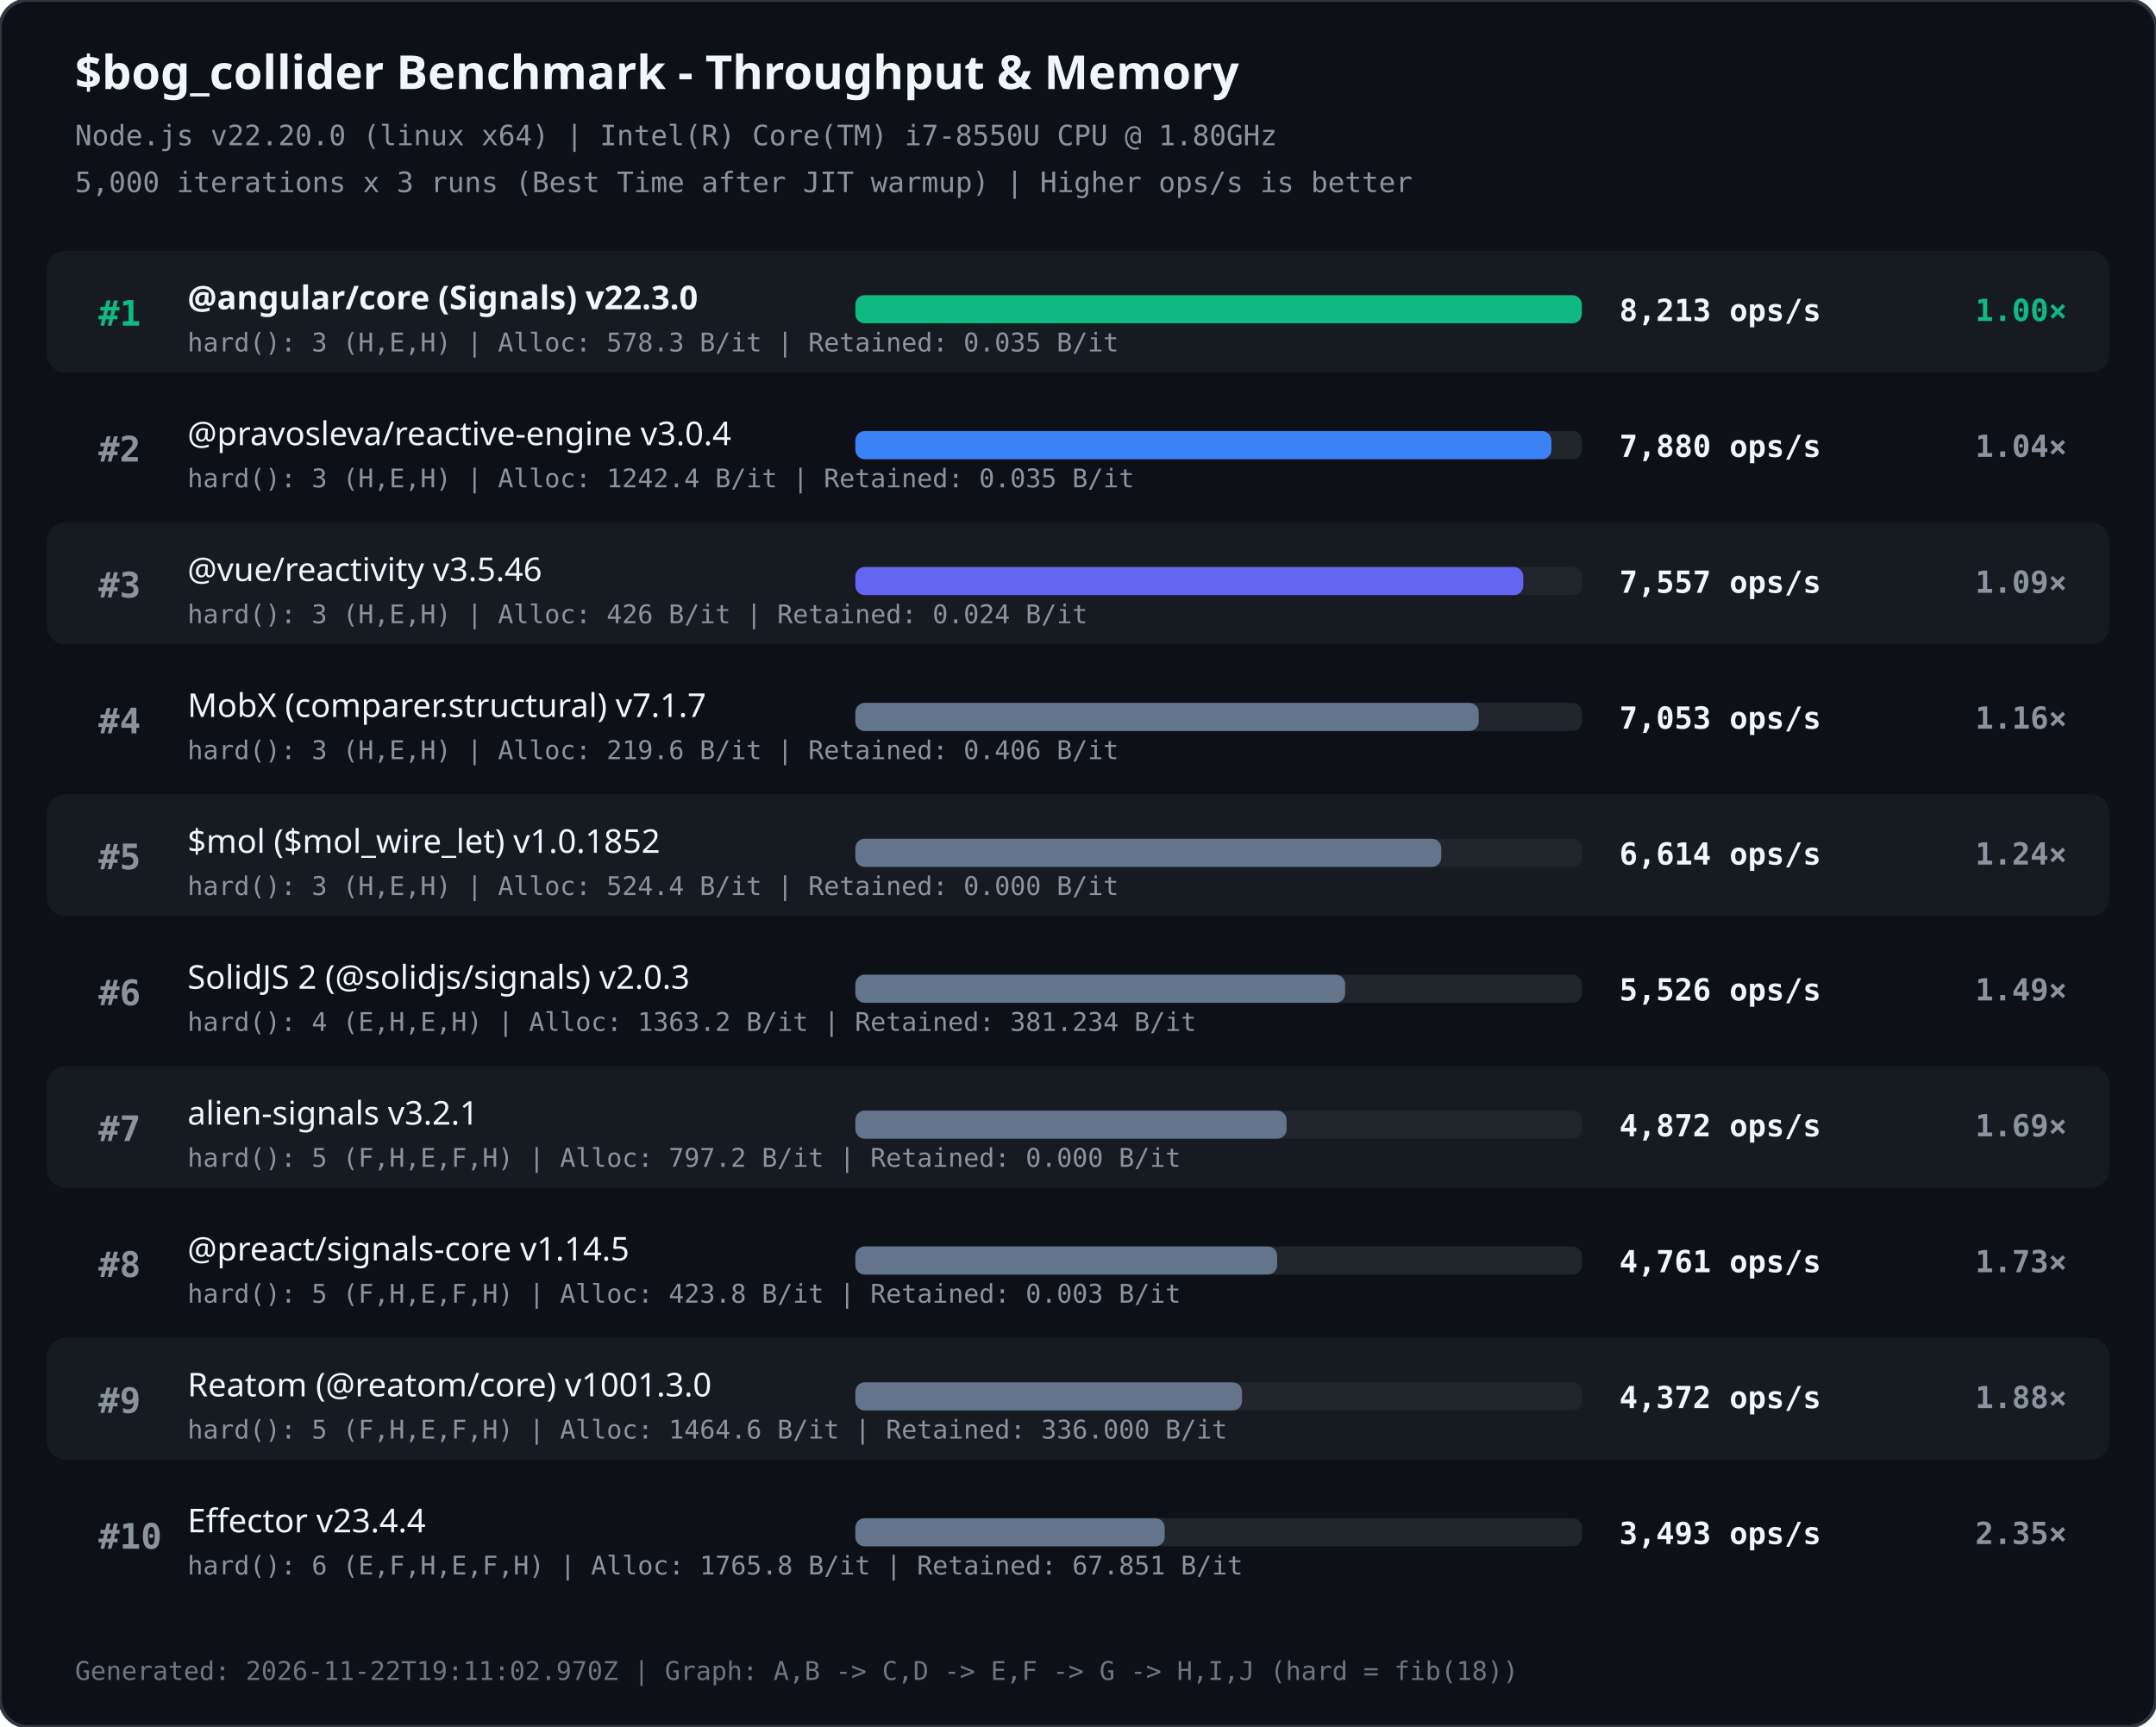
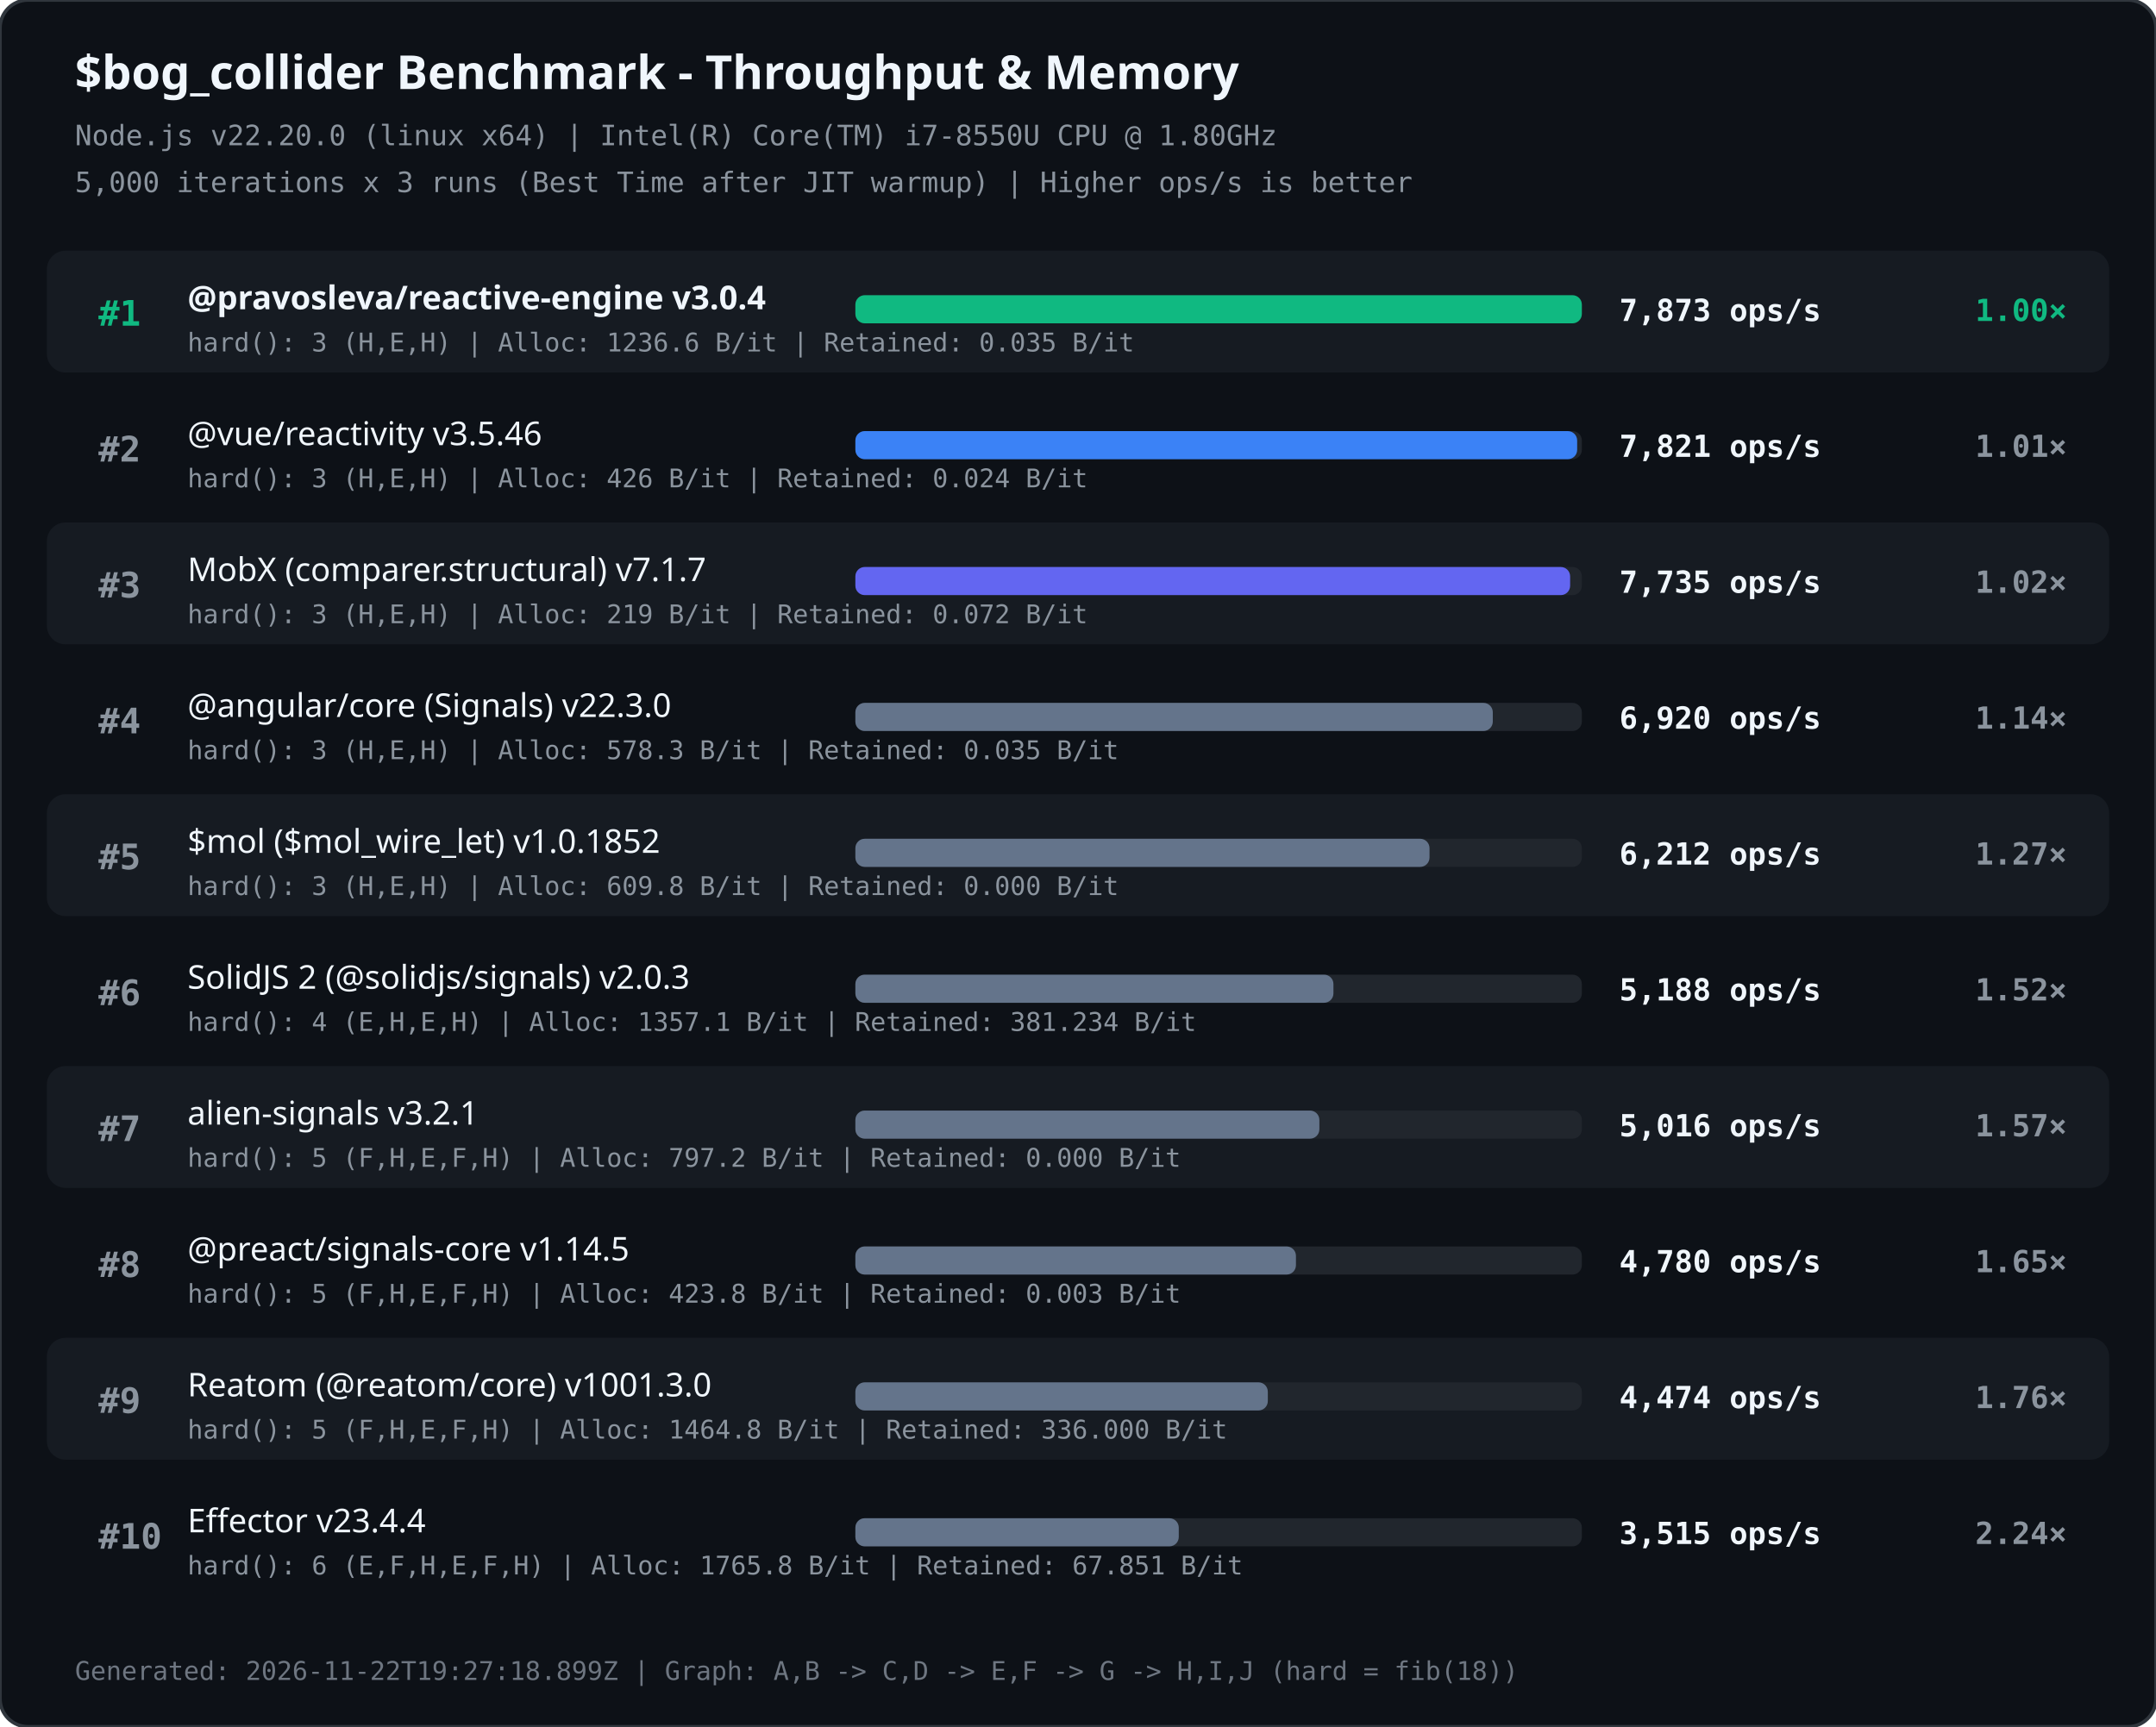
<svg xmlns="http://www.w3.org/2000/svg" width="920" height="737" viewBox="0 0 920 737">
  <rect width="920" height="737" rx="12" fill="#0d1117" stroke="#30363d" stroke-width="1.5" />
  <text x="32" y="38" fill="#f0f6fc" font-family="sans-serif" font-size="20" font-weight="700">$bog_collider Benchmark - Throughput &amp; Memory</text>
  <text x="32" y="62" fill="#8b949e" font-family="monospace" font-size="12">Node.js v22.20.0 (linux x64) | Intel(R) Core(TM) i7-8550U CPU @ 1.80GHz</text>
  <text x="32" y="82" fill="#8b949e" font-family="monospace" font-size="12">5,000 iterations x 3 runs (Best Time after JIT warmup) | Higher ops/s is better</text>
  <g transform="translate(0, 105)">
    <rect x="20" y="2" width="880" height="52" rx="8" fill="#161b22" />
    <text x="42" y="34" fill="#10b981" font-family="monospace" font-size="15" font-weight="700">#1</text>
-     <text x="80" y="27" fill="#f0f6fc" font-family="sans-serif" font-size="14" font-weight="700">@angular/core (Signals) v22.3.0</text>
-     <text x="80" y="45" fill="#8b949e" font-family="monospace" font-size="11">hard(): 3 (H,E,H) | Alloc: 578.3 B/it | Retained: 0.035 B/it</text>
+     <text x="80" y="27" fill="#f0f6fc" font-family="sans-serif" font-size="14" font-weight="700">@pravosleva/reactive-engine v3.0.4</text>
+     <text x="80" y="45" fill="#8b949e" font-family="monospace" font-size="11">hard(): 3 (H,E,H) | Alloc: 1236.6 B/it | Retained: 0.035 B/it</text>
    <rect x="365" y="21" width="310" height="12" rx="4" fill="#21262d" />
    <rect x="365" y="21" width="310" height="12" rx="4" fill="#10b981" />
-     <text x="691" y="32" fill="#f0f6fc" font-family="monospace" font-size="13" font-weight="700">8,213 ops/s</text>
+     <text x="691" y="32" fill="#f0f6fc" font-family="monospace" font-size="13" font-weight="700">7,873 ops/s</text>
    <text x="882" y="32" text-anchor="end" fill="#10b981" font-family="monospace" font-size="13" font-weight="700">1.00×</text>
  </g>
  <g transform="translate(0, 163)">
    <rect x="20" y="2" width="880" height="52" rx="8" fill="#0d1117" />
    <text x="42" y="34" fill="#8b949e" font-family="monospace" font-size="15" font-weight="700">#2</text>
-     <text x="80" y="27" fill="#f0f6fc" font-family="sans-serif" font-size="14" font-weight="500">@pravosleva/reactive-engine v3.0.4</text>
-     <text x="80" y="45" fill="#8b949e" font-family="monospace" font-size="11">hard(): 3 (H,E,H) | Alloc: 1242.4 B/it | Retained: 0.035 B/it</text>
+     <text x="80" y="27" fill="#f0f6fc" font-family="sans-serif" font-size="14" font-weight="500">@vue/reactivity v3.5.46</text>
+     <text x="80" y="45" fill="#8b949e" font-family="monospace" font-size="11">hard(): 3 (H,E,H) | Alloc: 426 B/it | Retained: 0.024 B/it</text>
    <rect x="365" y="21" width="310" height="12" rx="4" fill="#21262d" />
-     <rect x="365" y="21" width="297" height="12" rx="4" fill="#3b82f6" />
-     <text x="691" y="32" fill="#f0f6fc" font-family="monospace" font-size="13" font-weight="700">7,880 ops/s</text>
-     <text x="882" y="32" text-anchor="end" fill="#8b949e" font-family="monospace" font-size="13" font-weight="700">1.04×</text>
+     <rect x="365" y="21" width="308" height="12" rx="4" fill="#3b82f6" />
+     <text x="691" y="32" fill="#f0f6fc" font-family="monospace" font-size="13" font-weight="700">7,821 ops/s</text>
+     <text x="882" y="32" text-anchor="end" fill="#8b949e" font-family="monospace" font-size="13" font-weight="700">1.01×</text>
  </g>
  <g transform="translate(0, 221)">
    <rect x="20" y="2" width="880" height="52" rx="8" fill="#161b22" />
    <text x="42" y="34" fill="#8b949e" font-family="monospace" font-size="15" font-weight="700">#3</text>
-     <text x="80" y="27" fill="#f0f6fc" font-family="sans-serif" font-size="14" font-weight="500">@vue/reactivity v3.5.46</text>
-     <text x="80" y="45" fill="#8b949e" font-family="monospace" font-size="11">hard(): 3 (H,E,H) | Alloc: 426 B/it | Retained: 0.024 B/it</text>
+     <text x="80" y="27" fill="#f0f6fc" font-family="sans-serif" font-size="14" font-weight="500">MobX (comparer.structural) v7.1.7</text>
+     <text x="80" y="45" fill="#8b949e" font-family="monospace" font-size="11">hard(): 3 (H,E,H) | Alloc: 219 B/it | Retained: 0.072 B/it</text>
    <rect x="365" y="21" width="310" height="12" rx="4" fill="#21262d" />
-     <rect x="365" y="21" width="285" height="12" rx="4" fill="#6366f1" />
-     <text x="691" y="32" fill="#f0f6fc" font-family="monospace" font-size="13" font-weight="700">7,557 ops/s</text>
-     <text x="882" y="32" text-anchor="end" fill="#8b949e" font-family="monospace" font-size="13" font-weight="700">1.09×</text>
+     <rect x="365" y="21" width="305" height="12" rx="4" fill="#6366f1" />
+     <text x="691" y="32" fill="#f0f6fc" font-family="monospace" font-size="13" font-weight="700">7,735 ops/s</text>
+     <text x="882" y="32" text-anchor="end" fill="#8b949e" font-family="monospace" font-size="13" font-weight="700">1.02×</text>
  </g>
  <g transform="translate(0, 279)">
    <rect x="20" y="2" width="880" height="52" rx="8" fill="#0d1117" />
    <text x="42" y="34" fill="#8b949e" font-family="monospace" font-size="15" font-weight="700">#4</text>
-     <text x="80" y="27" fill="#f0f6fc" font-family="sans-serif" font-size="14" font-weight="500">MobX (comparer.structural) v7.1.7</text>
-     <text x="80" y="45" fill="#8b949e" font-family="monospace" font-size="11">hard(): 3 (H,E,H) | Alloc: 219.6 B/it | Retained: 0.406 B/it</text>
+     <text x="80" y="27" fill="#f0f6fc" font-family="sans-serif" font-size="14" font-weight="500">@angular/core (Signals) v22.3.0</text>
+     <text x="80" y="45" fill="#8b949e" font-family="monospace" font-size="11">hard(): 3 (H,E,H) | Alloc: 578.3 B/it | Retained: 0.035 B/it</text>
    <rect x="365" y="21" width="310" height="12" rx="4" fill="#21262d" />
-     <rect x="365" y="21" width="266" height="12" rx="4" fill="#64748b" />
-     <text x="691" y="32" fill="#f0f6fc" font-family="monospace" font-size="13" font-weight="700">7,053 ops/s</text>
-     <text x="882" y="32" text-anchor="end" fill="#8b949e" font-family="monospace" font-size="13" font-weight="700">1.16×</text>
+     <rect x="365" y="21" width="272" height="12" rx="4" fill="#64748b" />
+     <text x="691" y="32" fill="#f0f6fc" font-family="monospace" font-size="13" font-weight="700">6,920 ops/s</text>
+     <text x="882" y="32" text-anchor="end" fill="#8b949e" font-family="monospace" font-size="13" font-weight="700">1.14×</text>
  </g>
  <g transform="translate(0, 337)">
    <rect x="20" y="2" width="880" height="52" rx="8" fill="#161b22" />
    <text x="42" y="34" fill="#8b949e" font-family="monospace" font-size="15" font-weight="700">#5</text>
    <text x="80" y="27" fill="#f0f6fc" font-family="sans-serif" font-size="14" font-weight="500">$mol ($mol_wire_let) v1.0.1852</text>
-     <text x="80" y="45" fill="#8b949e" font-family="monospace" font-size="11">hard(): 3 (H,E,H) | Alloc: 524.4 B/it | Retained: 0.000 B/it</text>
+     <text x="80" y="45" fill="#8b949e" font-family="monospace" font-size="11">hard(): 3 (H,E,H) | Alloc: 609.8 B/it | Retained: 0.000 B/it</text>
    <rect x="365" y="21" width="310" height="12" rx="4" fill="#21262d" />
-     <rect x="365" y="21" width="250" height="12" rx="4" fill="#64748b" />
-     <text x="691" y="32" fill="#f0f6fc" font-family="monospace" font-size="13" font-weight="700">6,614 ops/s</text>
-     <text x="882" y="32" text-anchor="end" fill="#8b949e" font-family="monospace" font-size="13" font-weight="700">1.24×</text>
+     <rect x="365" y="21" width="245" height="12" rx="4" fill="#64748b" />
+     <text x="691" y="32" fill="#f0f6fc" font-family="monospace" font-size="13" font-weight="700">6,212 ops/s</text>
+     <text x="882" y="32" text-anchor="end" fill="#8b949e" font-family="monospace" font-size="13" font-weight="700">1.27×</text>
  </g>
  <g transform="translate(0, 395)">
    <rect x="20" y="2" width="880" height="52" rx="8" fill="#0d1117" />
    <text x="42" y="34" fill="#8b949e" font-family="monospace" font-size="15" font-weight="700">#6</text>
    <text x="80" y="27" fill="#f0f6fc" font-family="sans-serif" font-size="14" font-weight="500">SolidJS 2 (@solidjs/signals) v2.0.3</text>
-     <text x="80" y="45" fill="#8b949e" font-family="monospace" font-size="11">hard(): 4 (E,H,E,H) | Alloc: 1363.2 B/it | Retained: 381.234 B/it</text>
+     <text x="80" y="45" fill="#8b949e" font-family="monospace" font-size="11">hard(): 4 (E,H,E,H) | Alloc: 1357.1 B/it | Retained: 381.234 B/it</text>
    <rect x="365" y="21" width="310" height="12" rx="4" fill="#21262d" />
-     <rect x="365" y="21" width="209" height="12" rx="4" fill="#64748b" />
-     <text x="691" y="32" fill="#f0f6fc" font-family="monospace" font-size="13" font-weight="700">5,526 ops/s</text>
-     <text x="882" y="32" text-anchor="end" fill="#8b949e" font-family="monospace" font-size="13" font-weight="700">1.49×</text>
+     <rect x="365" y="21" width="204" height="12" rx="4" fill="#64748b" />
+     <text x="691" y="32" fill="#f0f6fc" font-family="monospace" font-size="13" font-weight="700">5,188 ops/s</text>
+     <text x="882" y="32" text-anchor="end" fill="#8b949e" font-family="monospace" font-size="13" font-weight="700">1.52×</text>
  </g>
  <g transform="translate(0, 453)">
    <rect x="20" y="2" width="880" height="52" rx="8" fill="#161b22" />
    <text x="42" y="34" fill="#8b949e" font-family="monospace" font-size="15" font-weight="700">#7</text>
    <text x="80" y="27" fill="#f0f6fc" font-family="sans-serif" font-size="14" font-weight="500">alien-signals v3.2.1</text>
    <text x="80" y="45" fill="#8b949e" font-family="monospace" font-size="11">hard(): 5 (F,H,E,F,H) | Alloc: 797.2 B/it | Retained: 0.000 B/it</text>
    <rect x="365" y="21" width="310" height="12" rx="4" fill="#21262d" />
-     <rect x="365" y="21" width="184" height="12" rx="4" fill="#64748b" />
-     <text x="691" y="32" fill="#f0f6fc" font-family="monospace" font-size="13" font-weight="700">4,872 ops/s</text>
-     <text x="882" y="32" text-anchor="end" fill="#8b949e" font-family="monospace" font-size="13" font-weight="700">1.69×</text>
+     <rect x="365" y="21" width="198" height="12" rx="4" fill="#64748b" />
+     <text x="691" y="32" fill="#f0f6fc" font-family="monospace" font-size="13" font-weight="700">5,016 ops/s</text>
+     <text x="882" y="32" text-anchor="end" fill="#8b949e" font-family="monospace" font-size="13" font-weight="700">1.57×</text>
  </g>
  <g transform="translate(0, 511)">
    <rect x="20" y="2" width="880" height="52" rx="8" fill="#0d1117" />
    <text x="42" y="34" fill="#8b949e" font-family="monospace" font-size="15" font-weight="700">#8</text>
    <text x="80" y="27" fill="#f0f6fc" font-family="sans-serif" font-size="14" font-weight="500">@preact/signals-core v1.14.5</text>
    <text x="80" y="45" fill="#8b949e" font-family="monospace" font-size="11">hard(): 5 (F,H,E,F,H) | Alloc: 423.8 B/it | Retained: 0.003 B/it</text>
    <rect x="365" y="21" width="310" height="12" rx="4" fill="#21262d" />
-     <rect x="365" y="21" width="180" height="12" rx="4" fill="#64748b" />
-     <text x="691" y="32" fill="#f0f6fc" font-family="monospace" font-size="13" font-weight="700">4,761 ops/s</text>
-     <text x="882" y="32" text-anchor="end" fill="#8b949e" font-family="monospace" font-size="13" font-weight="700">1.73×</text>
+     <rect x="365" y="21" width="188" height="12" rx="4" fill="#64748b" />
+     <text x="691" y="32" fill="#f0f6fc" font-family="monospace" font-size="13" font-weight="700">4,780 ops/s</text>
+     <text x="882" y="32" text-anchor="end" fill="#8b949e" font-family="monospace" font-size="13" font-weight="700">1.65×</text>
  </g>
  <g transform="translate(0, 569)">
    <rect x="20" y="2" width="880" height="52" rx="8" fill="#161b22" />
    <text x="42" y="34" fill="#8b949e" font-family="monospace" font-size="15" font-weight="700">#9</text>
    <text x="80" y="27" fill="#f0f6fc" font-family="sans-serif" font-size="14" font-weight="500">Reatom (@reatom/core) v1001.3.0</text>
-     <text x="80" y="45" fill="#8b949e" font-family="monospace" font-size="11">hard(): 5 (F,H,E,F,H) | Alloc: 1464.6 B/it | Retained: 336.000 B/it</text>
+     <text x="80" y="45" fill="#8b949e" font-family="monospace" font-size="11">hard(): 5 (F,H,E,F,H) | Alloc: 1464.8 B/it | Retained: 336.000 B/it</text>
    <rect x="365" y="21" width="310" height="12" rx="4" fill="#21262d" />
-     <rect x="365" y="21" width="165" height="12" rx="4" fill="#64748b" />
-     <text x="691" y="32" fill="#f0f6fc" font-family="monospace" font-size="13" font-weight="700">4,372 ops/s</text>
-     <text x="882" y="32" text-anchor="end" fill="#8b949e" font-family="monospace" font-size="13" font-weight="700">1.88×</text>
+     <rect x="365" y="21" width="176" height="12" rx="4" fill="#64748b" />
+     <text x="691" y="32" fill="#f0f6fc" font-family="monospace" font-size="13" font-weight="700">4,474 ops/s</text>
+     <text x="882" y="32" text-anchor="end" fill="#8b949e" font-family="monospace" font-size="13" font-weight="700">1.76×</text>
  </g>
  <g transform="translate(0, 627)">
    <rect x="20" y="2" width="880" height="52" rx="8" fill="#0d1117" />
    <text x="42" y="34" fill="#8b949e" font-family="monospace" font-size="15" font-weight="700">#10</text>
    <text x="80" y="27" fill="#f0f6fc" font-family="sans-serif" font-size="14" font-weight="500">Effector v23.4.4</text>
    <text x="80" y="45" fill="#8b949e" font-family="monospace" font-size="11">hard(): 6 (E,F,H,E,F,H) | Alloc: 1765.8 B/it | Retained: 67.851 B/it</text>
    <rect x="365" y="21" width="310" height="12" rx="4" fill="#21262d" />
-     <rect x="365" y="21" width="132" height="12" rx="4" fill="#64748b" />
-     <text x="691" y="32" fill="#f0f6fc" font-family="monospace" font-size="13" font-weight="700">3,493 ops/s</text>
-     <text x="882" y="32" text-anchor="end" fill="#8b949e" font-family="monospace" font-size="13" font-weight="700">2.35×</text>
+     <rect x="365" y="21" width="138" height="12" rx="4" fill="#64748b" />
+     <text x="691" y="32" fill="#f0f6fc" font-family="monospace" font-size="13" font-weight="700">3,515 ops/s</text>
+     <text x="882" y="32" text-anchor="end" fill="#8b949e" font-family="monospace" font-size="13" font-weight="700">2.24×</text>
  </g>
-   <text x="32" y="717" fill="#6e7681" font-family="monospace" font-size="11">Generated: 2026-11-22T19:11:02.970Z | Graph: A,B -&gt; C,D -&gt; E,F -&gt; G -&gt; H,I,J (hard = fib(18))</text>
+   <text x="32" y="717" fill="#6e7681" font-family="monospace" font-size="11">Generated: 2026-11-22T19:27:18.899Z | Graph: A,B -&gt; C,D -&gt; E,F -&gt; G -&gt; H,I,J (hard = fib(18))</text>
</svg>
